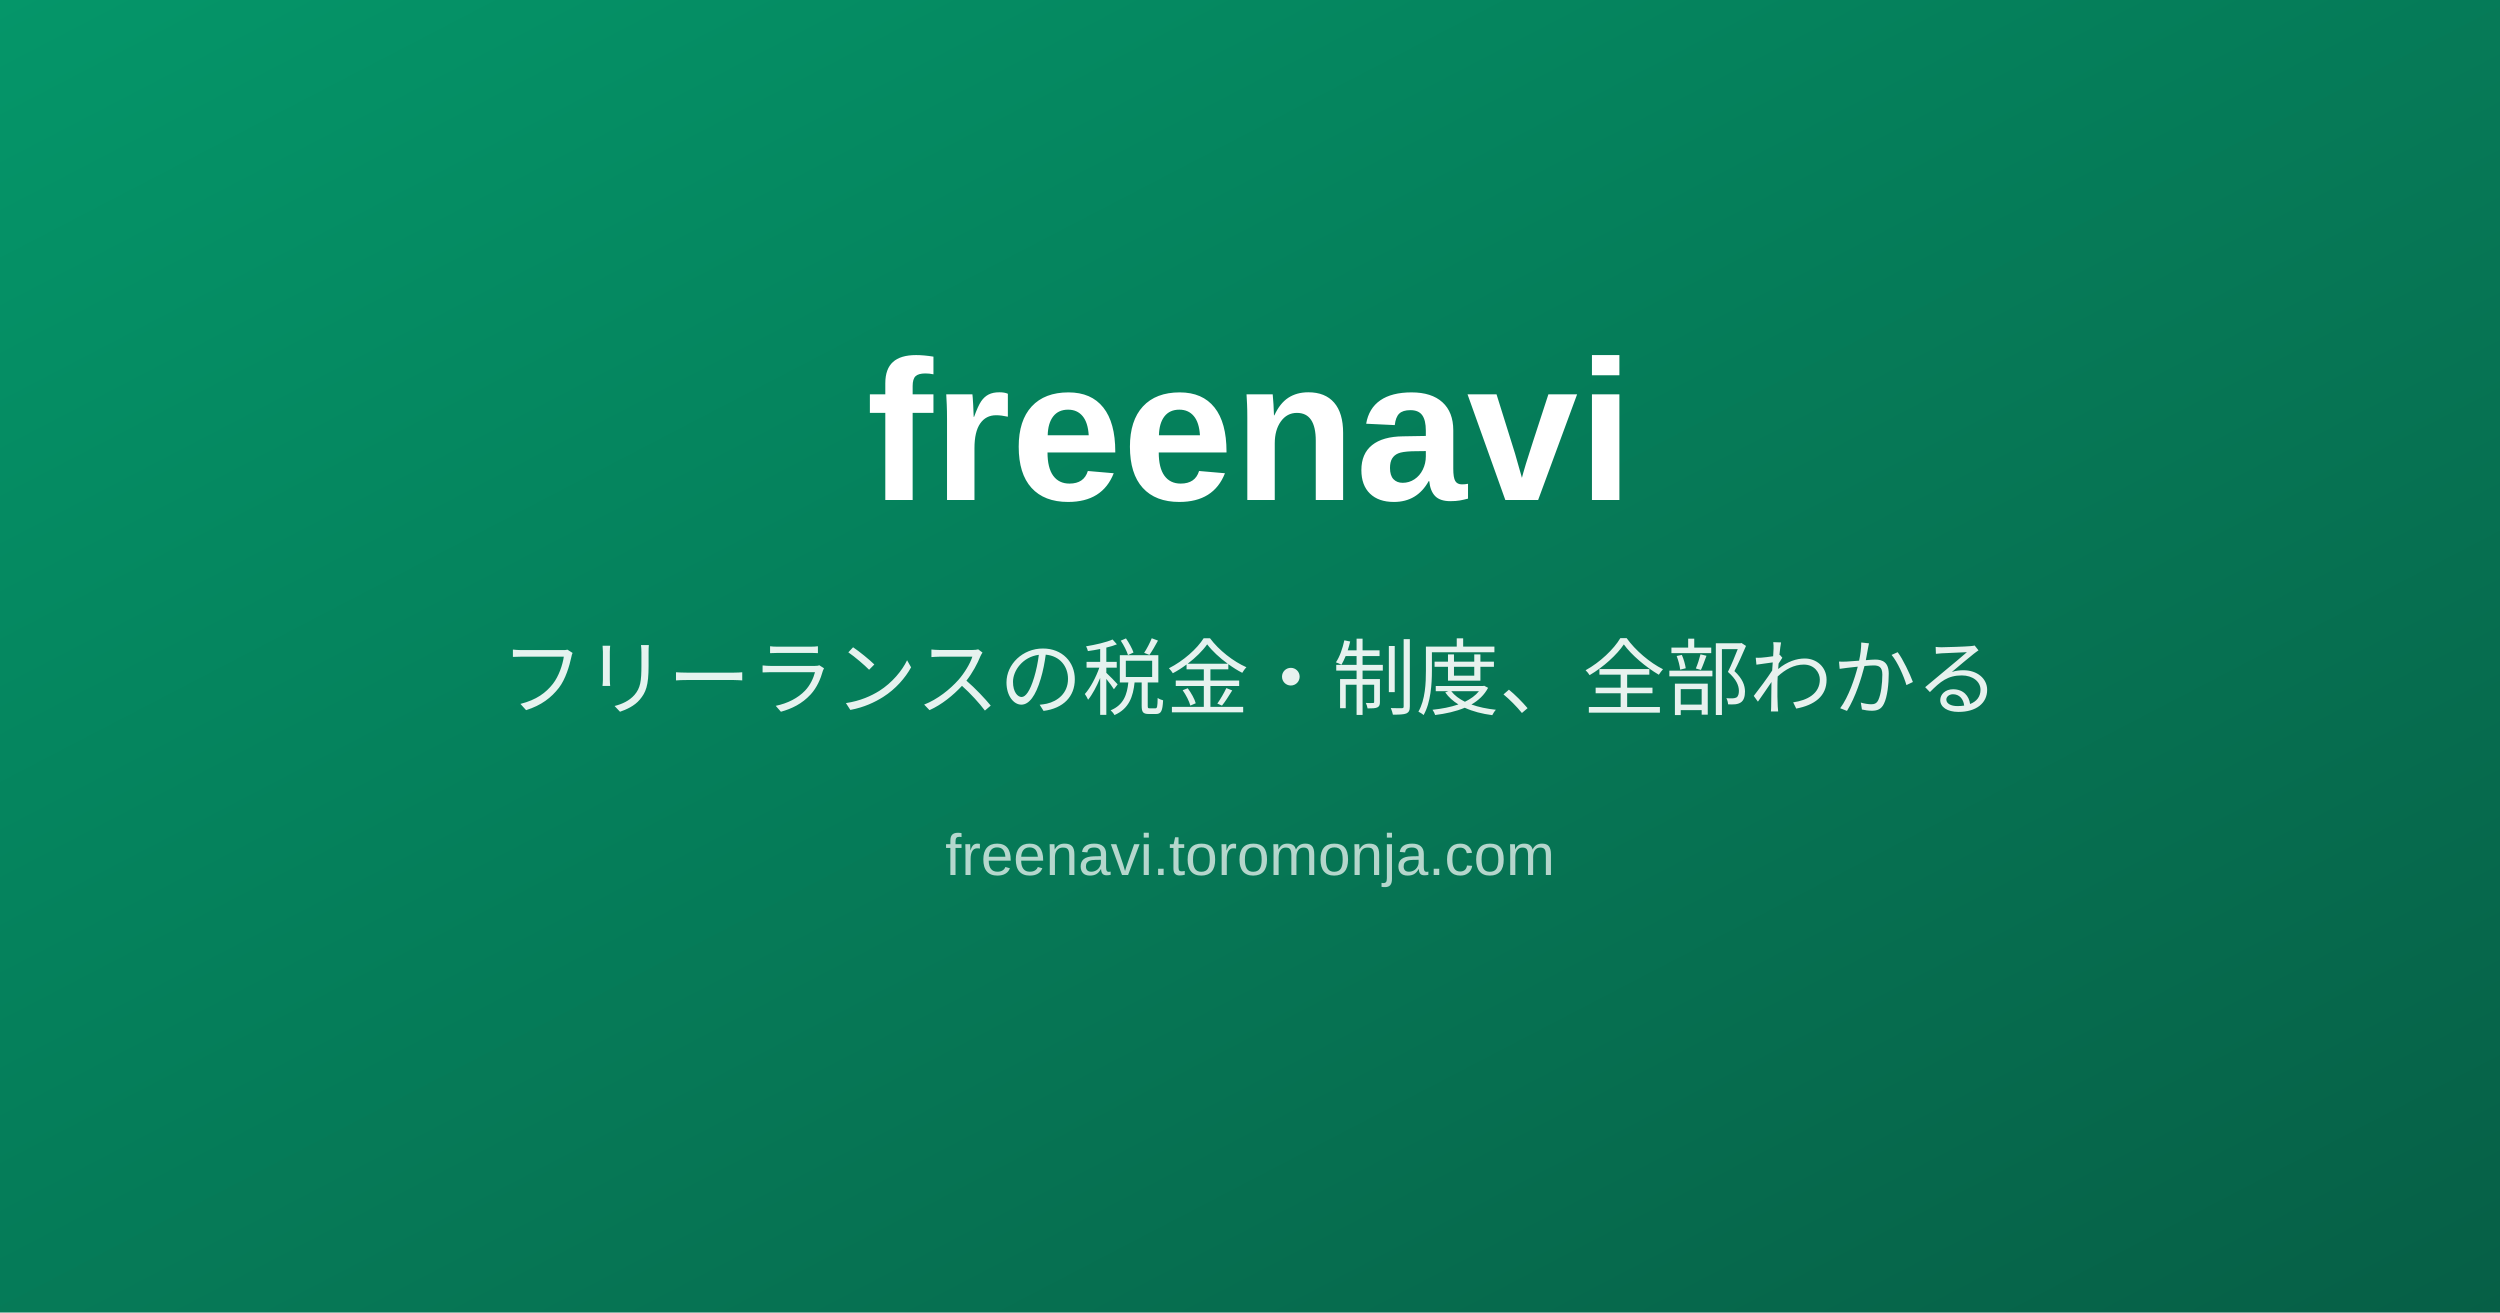
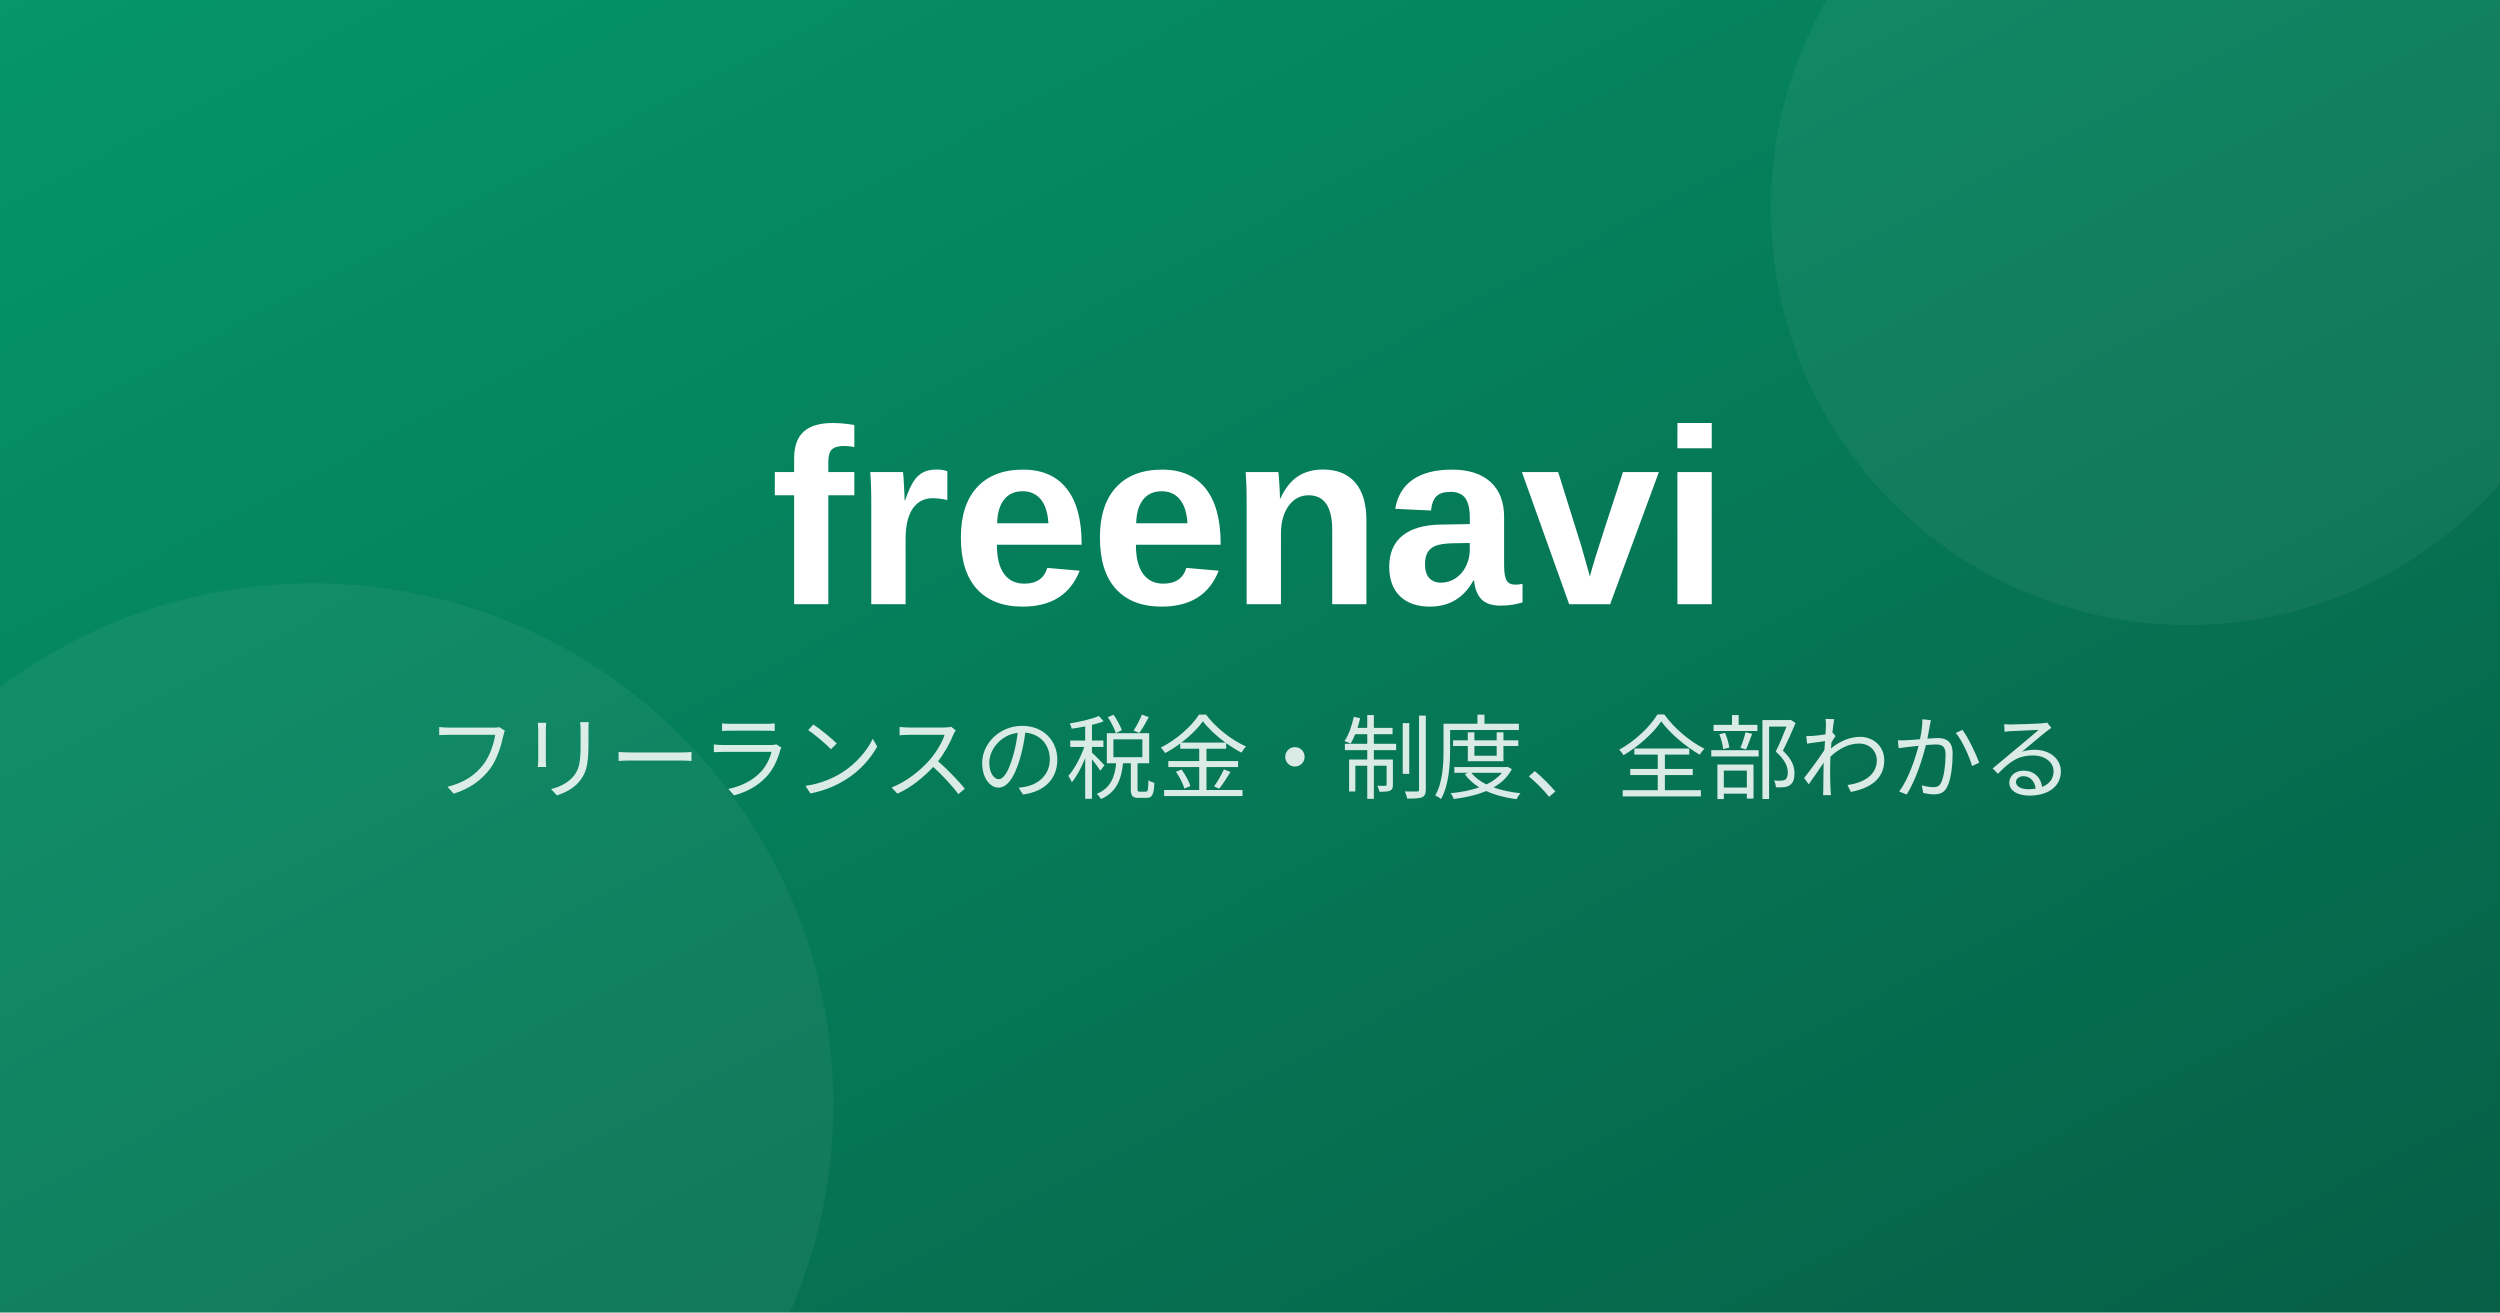
<svg xmlns="http://www.w3.org/2000/svg" width="1200" height="630">
  <defs>
    <linearGradient id="bg" x1="0%" y1="0%" x2="100%" y2="100%">
      <stop offset="0%" style="stop-color:#059669;stop-opacity:1" />
      <stop offset="100%" style="stop-color:#065f46;stop-opacity:1" />
    </linearGradient>
  </defs>
  <rect width="1200" height="630" fill="url(#bg)" />
-   <text x="600" y="240" font-family="'Helvetica Neue', Arial, sans-serif" font-size="96" font-weight="bold" fill="white" text-anchor="middle">freenavi</text>
-   <text x="600" y="340" font-family="'Helvetica Neue', Arial, sans-serif" font-size="40" fill="rgba(255,255,255,0.9)" text-anchor="middle">フリーランスの税金・制度、全部わかる</text>
-   <text x="600" y="420" font-family="'Helvetica Neue', Arial, sans-serif" font-size="28" fill="rgba(255,255,255,0.7)" text-anchor="middle">freenavi.toromonja.com</text>
+   <circle cx="1050" cy="100" r="200" fill="white" fill-opacity="0.05" />
+   <circle cx="150" cy="530" r="250" fill="white" fill-opacity="0.05" />
+   <text x="600" y="290" font-family="'Helvetica Neue', Arial, sans-serif" font-size="120" font-weight="bold" fill="white" text-anchor="middle">freenavi</text>
+   <text x="600" y="380" font-family="'Helvetica Neue', Arial, sans-serif" font-size="44" fill="rgba(255,255,255,0.85)" text-anchor="middle">フリーランスの税金・制度、全部わかる</text>
</svg>
